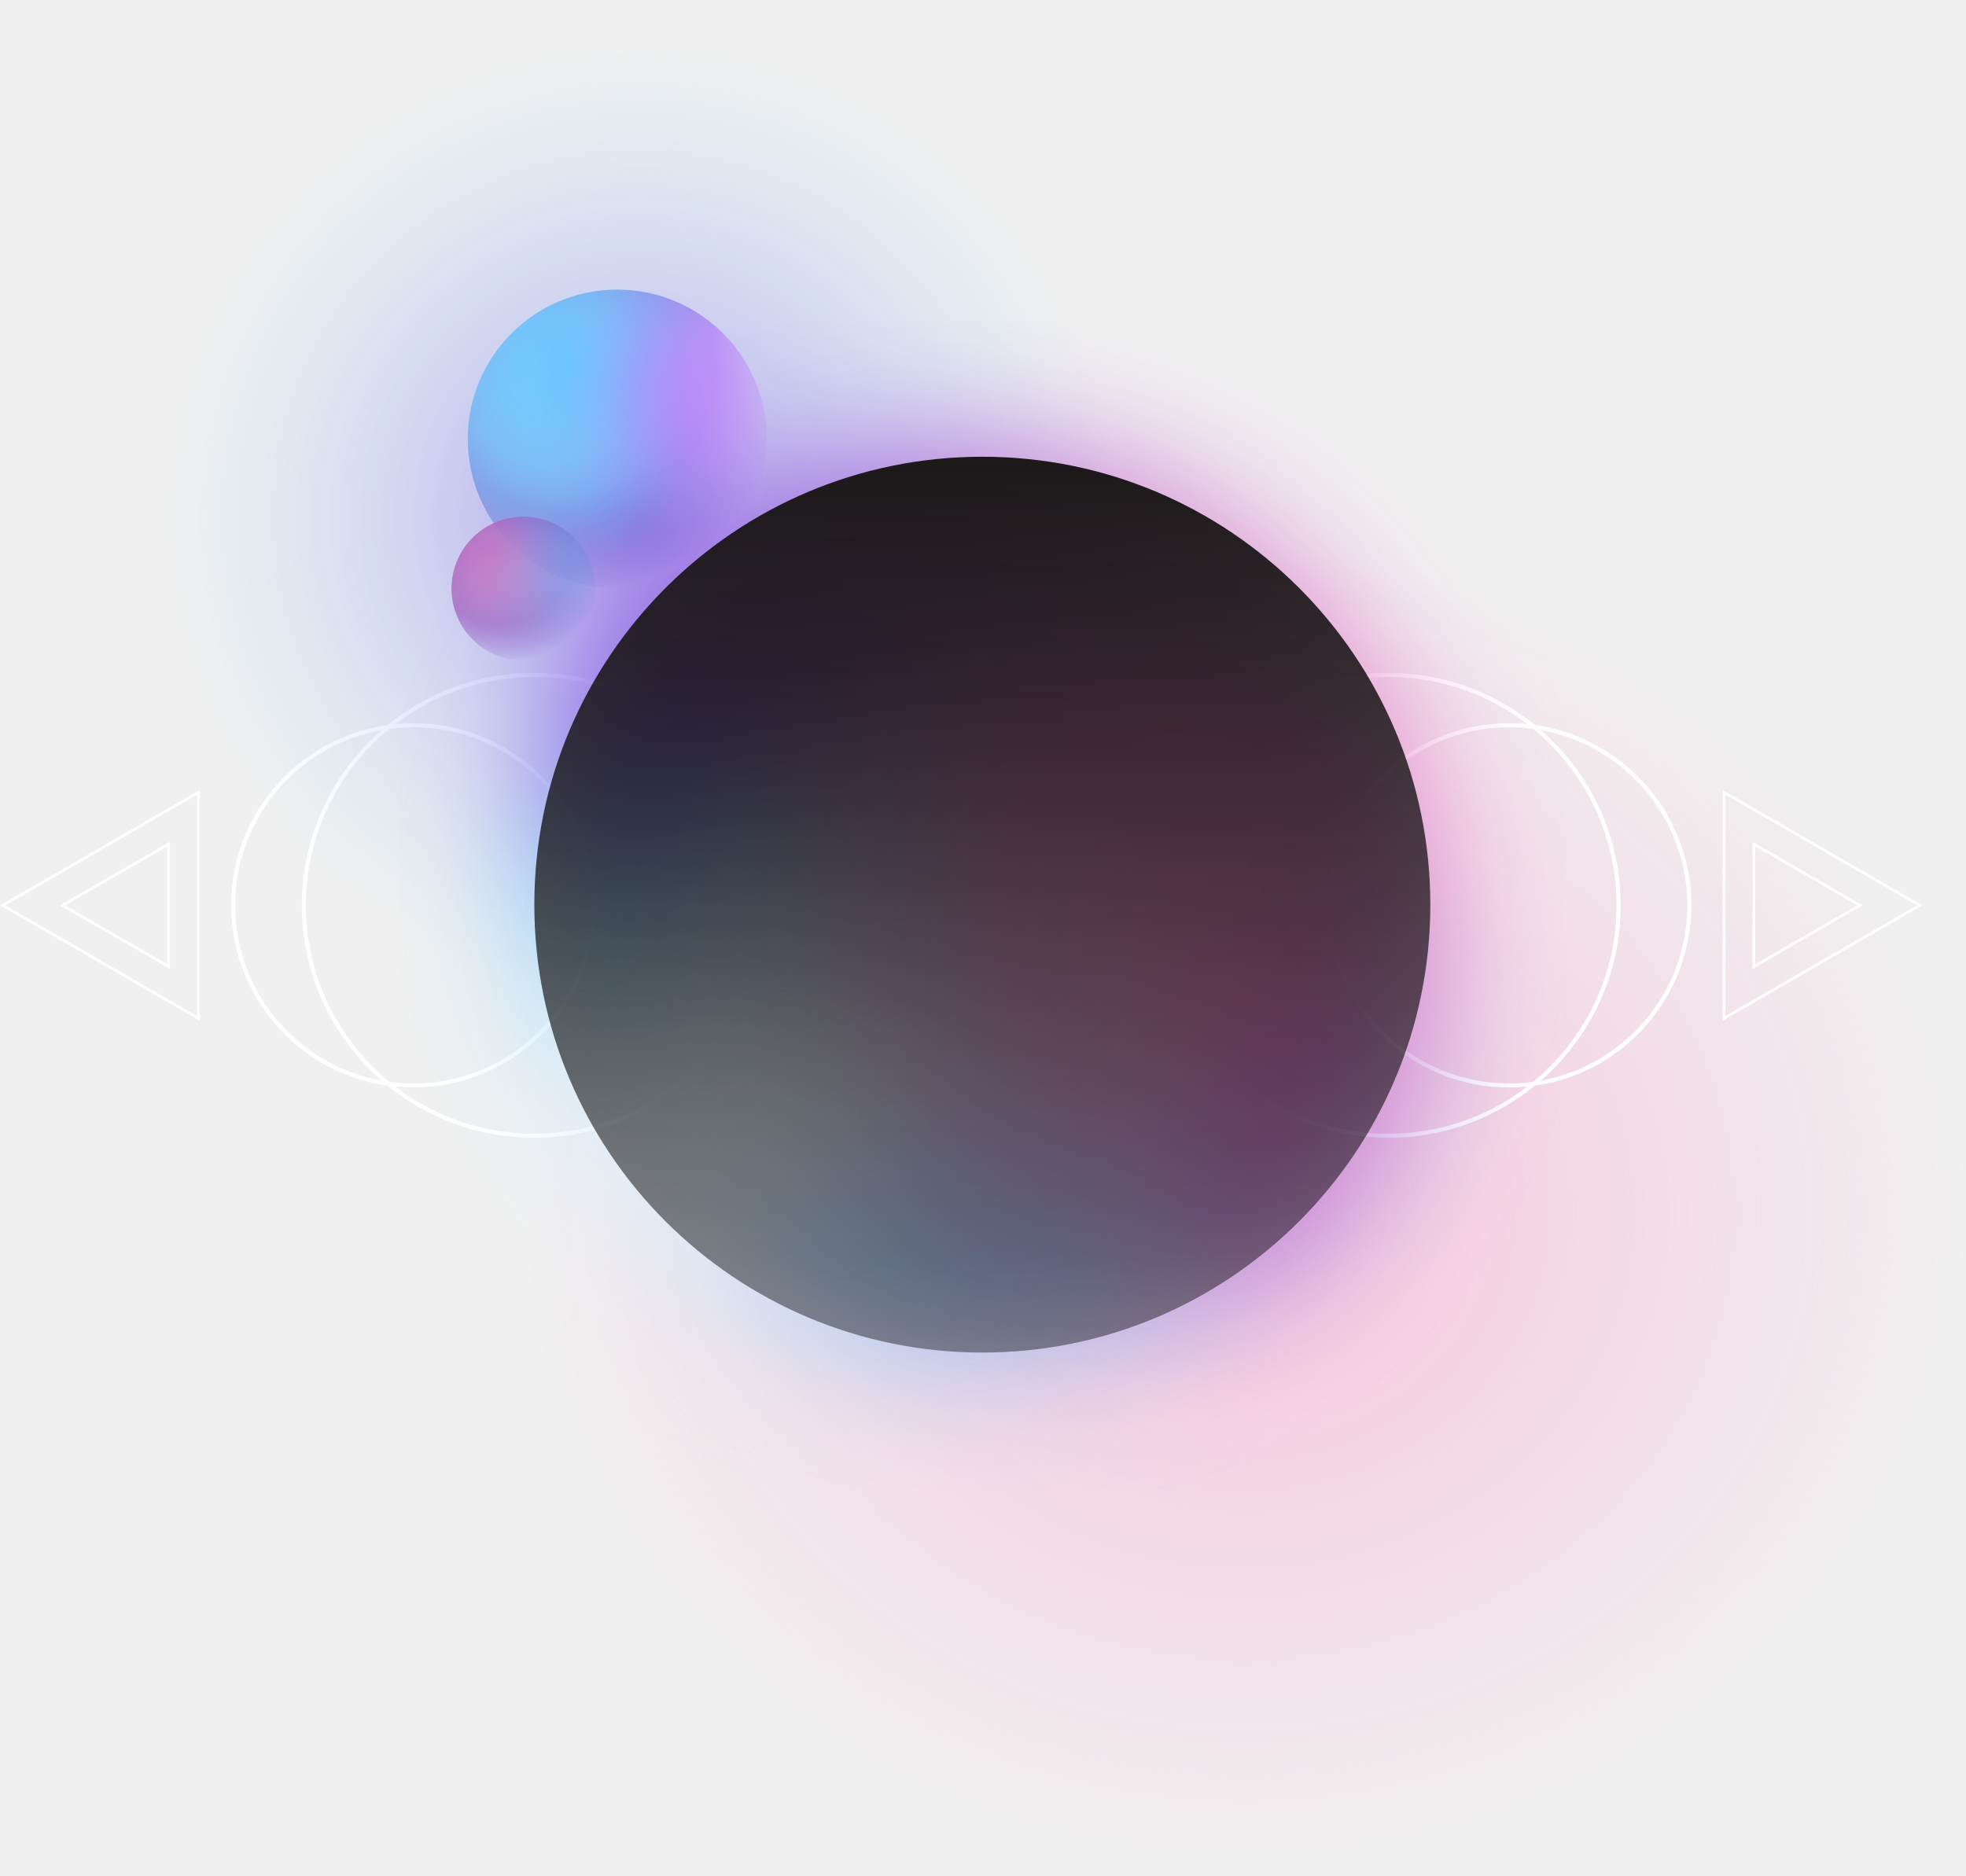
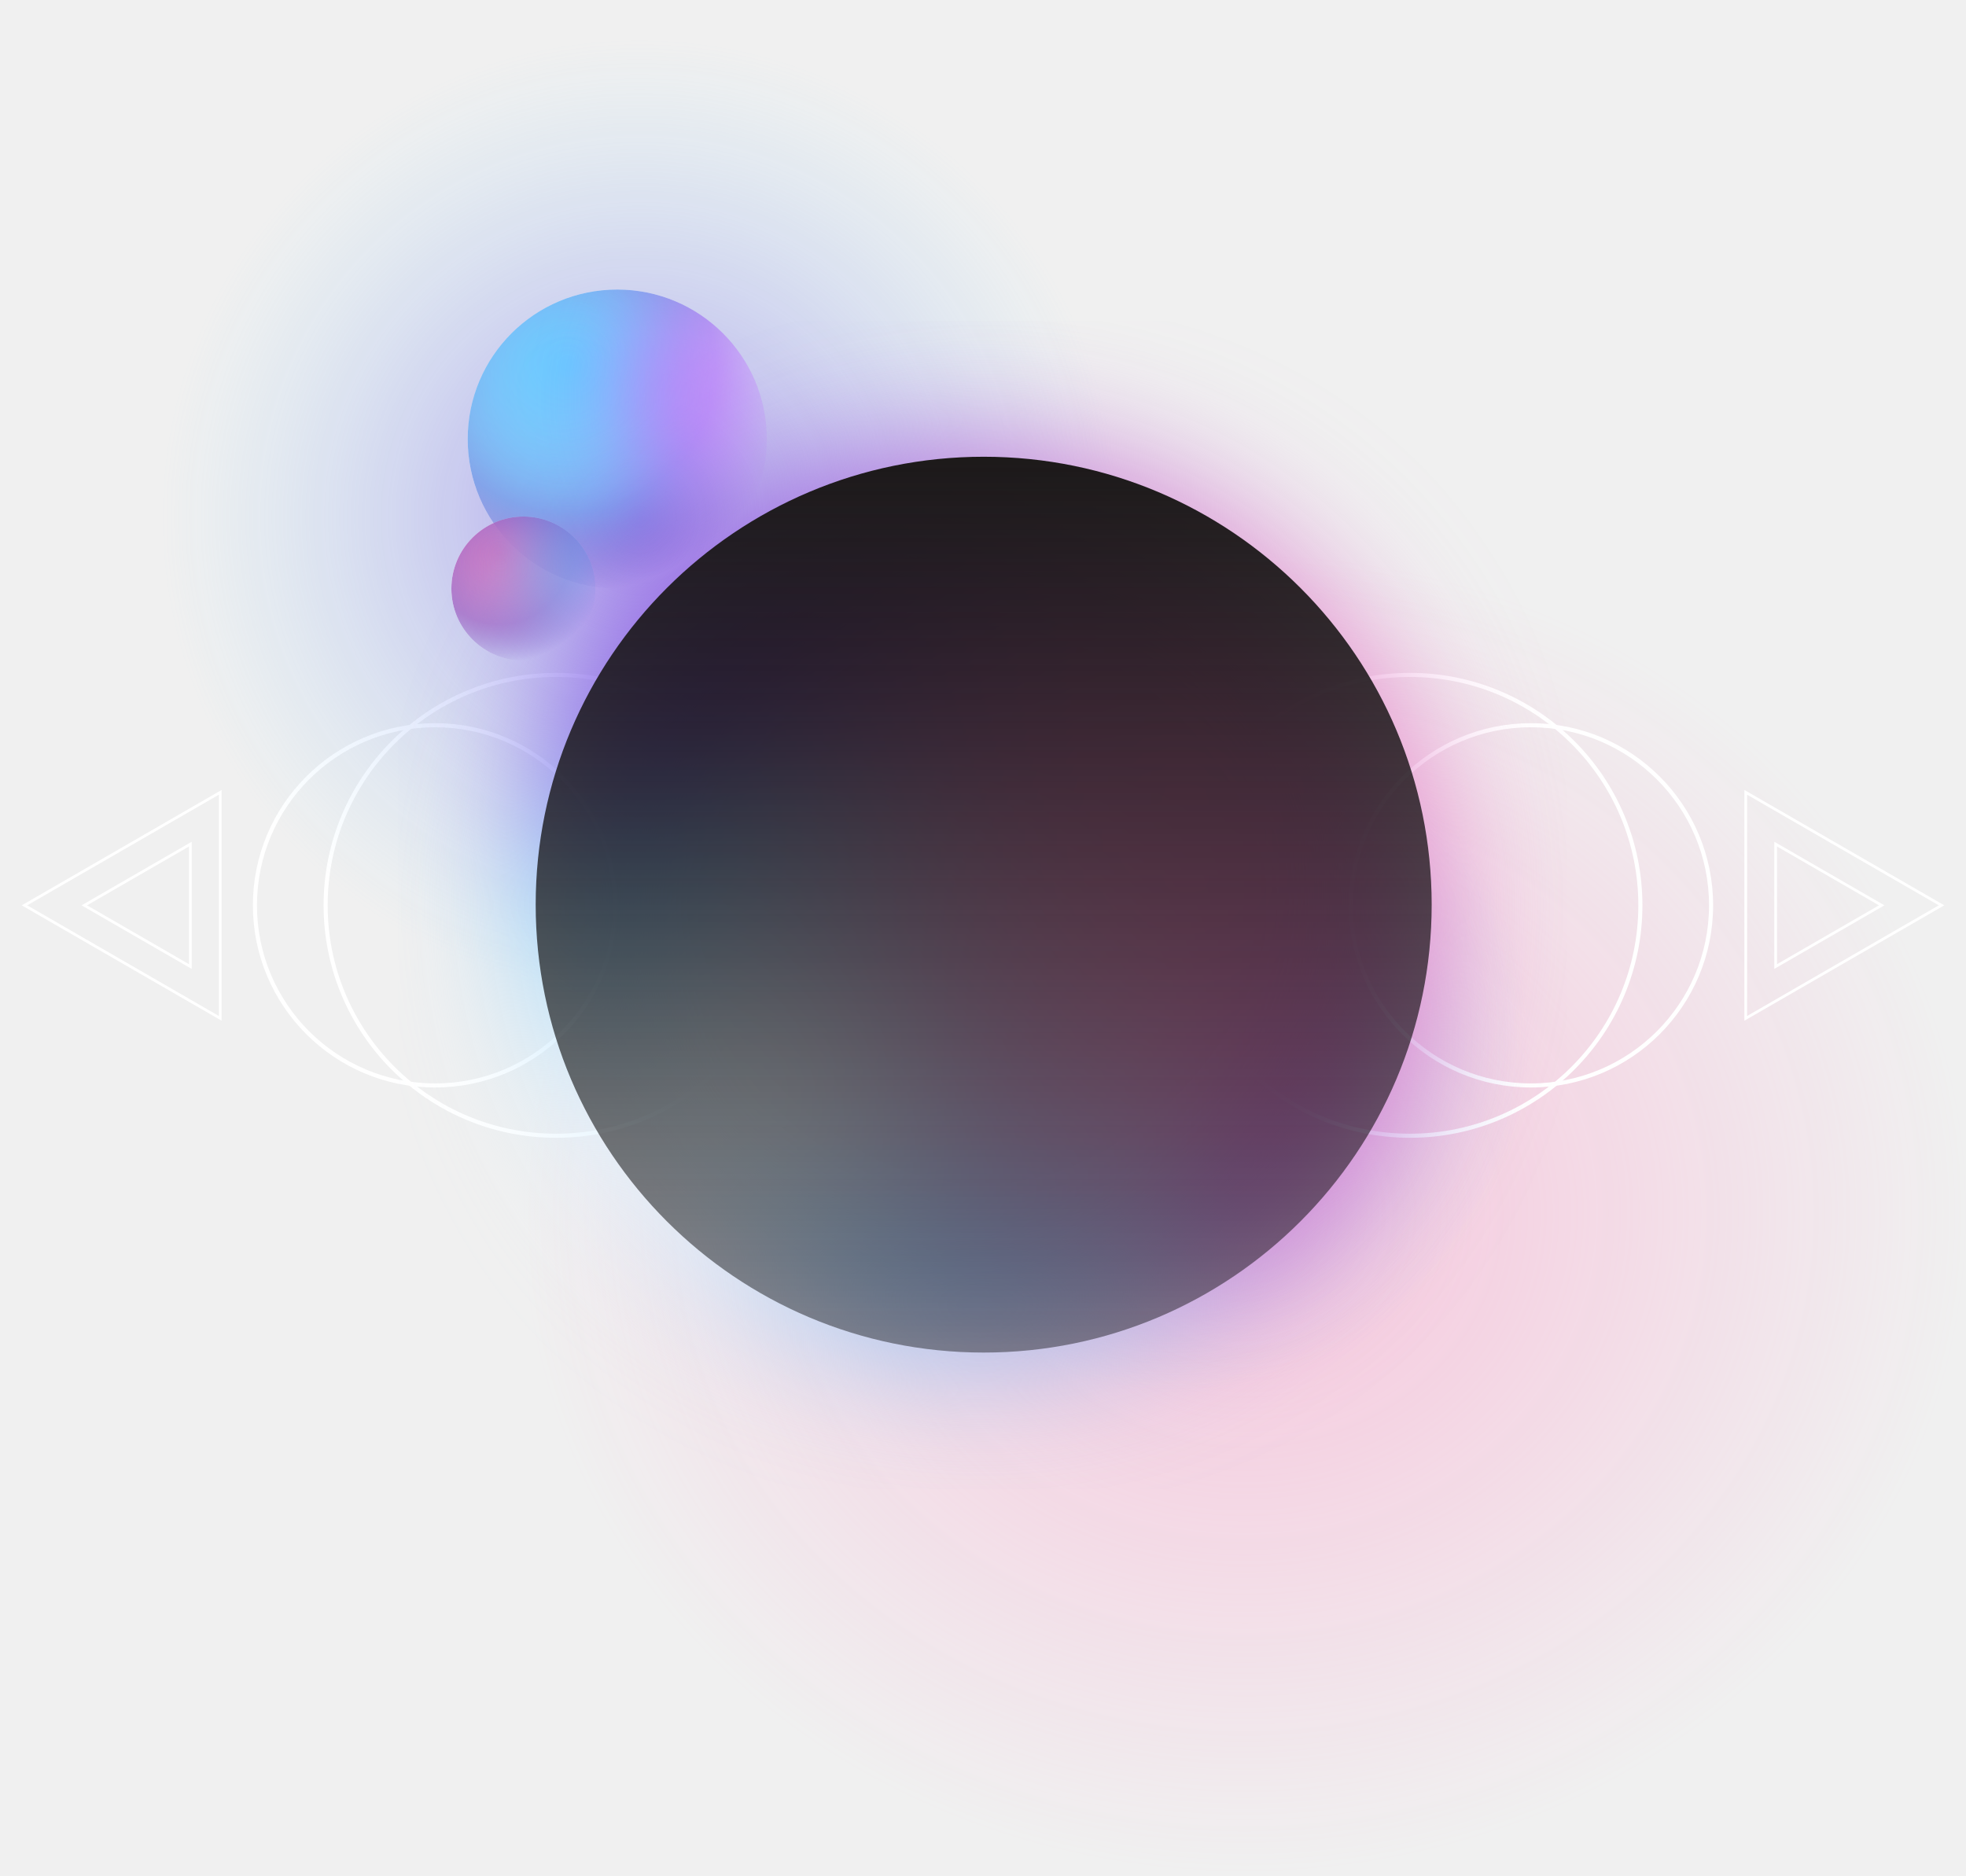
<svg xmlns="http://www.w3.org/2000/svg" width="1446" height="1380" viewBox="0 0 1446 1380" fill="none">
-   <ellipse cx="915.5" cy="892.5" rx="530.5" ry="487.5" fill="url(#paint0_radial_537_136)" />
-   <circle cx="393" cy="666" r="169.5" stroke="white" stroke-width="3" />
-   <circle cx="304" cy="666" r="132.5" stroke="white" stroke-width="3" />
-   <path d="M146 749.138L2 666L146 582.862L146 749.138Z" stroke="white" stroke-width="2" />
-   <path d="M124 711.033L46 666L124 620.967L124 711.033Z" stroke="white" stroke-width="2" />
-   <circle cx="1021" cy="666" r="169.5" transform="rotate(-180 1021 666)" stroke="white" stroke-width="3" />
-   <circle cx="1110" cy="666" r="132.5" transform="rotate(-180 1110 666)" stroke="white" stroke-width="3" />
-   <path d="M1268 582.862L1412 666L1268 749.138L1268 582.862Z" stroke="white" stroke-width="2" />
-   <path d="M1290 620.967L1368 666L1290 711.033L1290 620.967Z" stroke="white" stroke-width="2" />
-   <circle cx="470" cy="380" r="380" fill="url(#paint1_radial_537_136)" />
-   <circle cx="864" cy="764" r="380" fill="url(#paint2_radial_537_136)" />
-   <g filter="url(#filter0_f_537_136)">
-     <mask id="mask0_537_136" style="mask-type:alpha" maskUnits="userSpaceOnUse" x="393" y="335" width="659" height="660">
-       <circle cx="722.5" cy="665.5" r="329.5" fill="url(#paint3_linear_537_136)" />
+   <path d="M915.5 1380C1208.49 1380 1446 1161.74 1446 892.5C1446 623.261 1208.49 405 915.5 405C622.513 405 385 623.261 385 892.5C385 1161.74 622.513 1380 915.5 1380Z" fill="url(#paint0_radial_866_60)" />
+   <path d="M409 835.5C502.612 835.5 578.5 759.612 578.5 666C578.5 572.388 502.612 496.5 409 496.5C315.388 496.5 239.5 572.388 239.5 666C239.5 759.612 315.388 835.5 409 835.5Z" stroke="white" stroke-width="3" />
+   <path d="M320 798.5C393.178 798.5 452.5 739.178 452.5 666C452.5 592.822 393.178 533.5 320 533.5C246.822 533.5 187.5 592.822 187.5 666C187.5 739.178 246.822 798.5 320 798.5Z" stroke="white" stroke-width="3" />
+   <path d="M162 749.138L18 666L162 582.862V749.138Z" stroke="white" stroke-width="2" />
+   <path d="M140 711.033L62 666L140 620.967V711.033Z" stroke="white" stroke-width="2" />
+   <path d="M1037 496.5C943.388 496.5 867.5 572.388 867.5 666C867.5 759.612 943.388 835.5 1037 835.5C1130.61 835.5 1206.5 759.612 1206.5 666C1206.5 572.388 1130.61 496.5 1037 496.5Z" stroke="white" stroke-width="3" />
+   <path d="M1126 533.5C1052.82 533.5 993.5 592.822 993.5 666C993.5 739.178 1052.82 798.5 1126 798.5C1199.18 798.5 1258.5 739.178 1258.5 666C1258.5 592.822 1199.18 533.5 1126 533.5Z" stroke="white" stroke-width="3" />
+   <path d="M1284 582.862L1428 666L1284 749.138V582.862Z" stroke="white" stroke-width="2" />
+   <path d="M1306 620.967L1384 666L1306 711.033V620.967Z" stroke="white" stroke-width="2" />
+   <path d="M470 760C679.868 760 850 589.868 850 380C850 170.132 679.868 0 470 0C260.132 0 90 170.132 90 380C90 589.868 260.132 760 470 760Z" fill="url(#paint1_radial_866_60)" />
+   <path d="M864 1144C1073.87 1144 1244 973.868 1244 764C1244 554.132 1073.87 384 864 384C654.132 384 484 554.132 484 764C484 973.868 654.132 1144 864 1144Z" fill="url(#paint2_radial_866_60)" />
+   <g filter="url(#filter0_f_866_60)">
+     <mask id="mask0_866_60" style="mask-type:alpha" maskUnits="userSpaceOnUse" x="393" y="336" width="659" height="659">
+       <path d="M722.5 995C904.478 995 1052 847.478 1052 665.5C1052 483.522 904.478 336 722.5 336C540.522 336 393 483.522 393 665.5C393 847.478 540.522 995 722.5 995Z" fill="url(#paint3_linear_866_60)" />
    </mask>
-     <g mask="url(#mask0_537_136)">
-       <circle cx="722.5" cy="665.5" r="329.5" fill="#6E3FE7" />
-       <circle cx="602" cy="837" r="291" fill="#68C9FF" />
-       <g filter="url(#filter1_f_537_136)">
-         <ellipse cx="865.71" cy="764.854" rx="186.29" ry="171.154" fill="#FF92C5" />
+     <g mask="url(#mask0_866_60)">
+       <path d="M722.5 995C904.478 995 1052 847.478 1052 665.5C1052 483.522 904.478 336 722.5 336C540.522 336 393 483.522 393 665.5C393 847.478 540.522 995 722.5 995Z" fill="#6E3FE7" />
+       <path d="M602 1128C762.715 1128 893 997.715 893 837C893 676.285 762.715 546 602 546C441.285 546 311 676.285 311 837C311 997.715 441.285 1128 602 1128Z" fill="#68C9FF" />
+       <g filter="url(#filter1_f_866_60)">
+         <path d="M865.71 936.008C968.595 936.008 1052 859.38 1052 764.854C1052 670.328 968.595 593.7 865.71 593.7C762.825 593.7 679.42 670.328 679.42 764.854C679.42 859.38 762.825 936.008 865.71 936.008Z" fill="#FF92C5" />
      </g>
-       <g filter="url(#filter2_f_537_136)">
-         <ellipse cx="883.563" cy="624.361" rx="186.29" ry="171.154" fill="#FF92C5" />
+       <g filter="url(#filter2_f_866_60)">
+         <path d="M883.563 795.515C986.449 795.515 1069.85 718.887 1069.85 624.361C1069.85 529.835 986.449 453.207 883.563 453.207C780.678 453.207 697.273 529.835 697.273 624.361C697.273 718.887 780.678 795.515 883.563 795.515Z" fill="#FF92C5" />
      </g>
-       <g filter="url(#filter3_f_537_136)">
-         <ellipse cx="865.71" cy="563.817" rx="186.29" ry="171.154" fill="#FF92C5" />
+       <g filter="url(#filter3_f_866_60)">
+         <path d="M865.71 734.971C968.595 734.971 1052 658.343 1052 563.817C1052 469.291 968.595 392.663 865.71 392.663C762.825 392.663 679.42 469.291 679.42 563.817C679.42 658.343 762.825 734.971 865.71 734.971Z" fill="#FF92C5" />
      </g>
-       <g filter="url(#filter4_f_537_136)">
-         <ellipse cx="865.71" cy="563.817" rx="186.29" ry="171.154" fill="#FF92C5" />
+       <g filter="url(#filter4_f_866_60)">
+         <path d="M865.71 734.971C968.595 734.971 1052 658.343 1052 563.817C1052 469.291 968.595 392.663 865.71 392.663C762.825 392.663 679.42 469.291 679.42 563.817C679.42 658.343 762.825 734.971 865.71 734.971Z" fill="#FF92C5" />
      </g>
-       <g filter="url(#filter5_f_537_136)">
-         <ellipse cx="531.165" cy="807.546" rx="138.165" ry="126.91" fill="white" />
+       <g filter="url(#filter5_f_866_60)">
+         <path d="M531.165 934.456C607.471 934.456 669.33 877.636 669.33 807.546C669.33 737.456 607.471 680.636 531.165 680.636C454.859 680.636 393 737.456 393 807.546C393 877.636 454.859 934.456 531.165 934.456Z" fill="white" />
      </g>
    </g>
  </g>
-   <mask id="mask1_537_136" style="mask-type:alpha" maskUnits="userSpaceOnUse" x="344" y="212" width="220" height="221">
-     <circle cx="454" cy="323" r="110" fill="url(#paint4_radial_537_136)" />
+   <mask id="mask1_866_60" style="mask-type:alpha" maskUnits="userSpaceOnUse" x="344" y="213" width="220" height="220">
+     <path d="M454 433C514.751 433 564 383.751 564 323C564 262.249 514.751 213 454 213C393.249 213 344 262.249 344 323C344 383.751 393.249 433 454 433Z" fill="url(#paint4_radial_866_60)" />
  </mask>
-   <g mask="url(#mask1_537_136)">
-     <circle cx="454" cy="323" r="110" fill="#3705AA" />
-     <g filter="url(#filter6_f_537_136)">
-       <circle cx="419" cy="287" r="119" fill="#68C9FF" />
+   <g mask="url(#mask1_866_60)">
+     <path d="M454 433C514.751 433 564 383.751 564 323C564 262.249 514.751 213 454 213C393.249 213 344 262.249 344 323C344 383.751 393.249 433 454 433Z" fill="#3705AA" />
+     <g filter="url(#filter6_f_866_60)">
+       <path d="M419 406C484.722 406 538 352.722 538 287C538 221.278 484.722 168 419 168C353.278 168 300 221.278 300 287C300 352.722 353.278 406 419 406Z" fill="#68C9FF" />
    </g>
-     <g filter="url(#filter7_f_537_136)">
-       <circle cx="564" cy="293" r="100" fill="#BE71FF" />
+     <g filter="url(#filter7_f_866_60)">
+       <path d="M564 393C619.228 393 664 348.228 664 293C664 237.772 619.228 193 564 193C508.772 193 464 237.772 464 293C464 348.228 508.772 393 564 393Z" fill="#BE71FF" />
    </g>
  </g>
-   <mask id="mask2_537_136" style="mask-type:alpha" maskUnits="userSpaceOnUse" x="332" y="380" width="106" height="106">
-     <circle cx="385" cy="433" r="53" fill="url(#paint5_radial_537_136)" />
+   <mask id="mask2_866_60" style="mask-type:alpha" maskUnits="userSpaceOnUse" x="332" y="380" width="106" height="106">
+     <path d="M385 486C414.271 486 438 462.271 438 433C438 403.729 414.271 380 385 380C355.729 380 332 403.729 332 433C332 462.271 355.729 486 385 486Z" fill="url(#paint5_radial_866_60)" />
  </mask>
-   <g mask="url(#mask2_537_136)">
-     <circle cx="385" cy="433" r="53" fill="#3705AA" />
-     <g filter="url(#filter8_f_537_136)">
-       <circle cx="368.136" cy="415.655" r="57.336" fill="#FF92C5" />
+   <g mask="url(#mask2_866_60)">
+     <path d="M385 486C414.271 486 438 462.271 438 433C438 403.729 414.271 380 385 380C355.729 380 332 403.729 332 433C332 462.271 355.729 486 385 486Z" fill="#3705AA" />
+     <g filter="url(#filter8_f_866_60)">
+       <path d="M368.136 472.991C399.802 472.991 425.473 447.321 425.473 415.655C425.473 383.989 399.802 358.319 368.136 358.319C336.47 358.319 310.8 383.989 310.8 415.655C310.8 447.321 336.47 472.991 368.136 472.991Z" fill="#FF92C5" />
    </g>
-     <g filter="url(#filter9_f_537_136)">
-       <circle cx="438" cy="418.545" r="48.182" fill="#68C9FF" />
+     <g filter="url(#filter9_f_866_60)">
+       <path d="M438 466.727C464.61 466.727 486.182 445.155 486.182 418.545C486.182 391.935 464.61 370.363 438 370.363C411.39 370.363 389.818 391.935 389.818 418.545C389.818 445.155 411.39 466.727 438 466.727Z" fill="#68C9FF" />
    </g>
  </g>
-   <g filter="url(#filter10_b_537_136)">
-     <circle cx="722.5" cy="665.5" r="329.5" fill="url(#paint6_linear_537_136)" />
-   </g>
+   <path d="M723.5 995C905.478 995 1053 847.478 1053 665.5C1053 483.522 905.478 336 723.5 336C541.522 336 394 483.522 394 665.5C394 847.478 541.522 995 723.5 995Z" fill="url(#paint6_linear_866_60)" />
  <defs>
-     <filter id="filter0_f_537_136" x="293" y="236" width="859" height="859" filterUnits="userSpaceOnUse" color-interpolation-filters="sRGB">
+     <filter id="filter0_f_866_60" x="293" y="236" width="859" height="859" filterUnits="userSpaceOnUse" color-interpolation-filters="sRGB">
      <feFlood flood-opacity="0" result="BackgroundImageFix" />
      <feBlend mode="normal" in="SourceGraphic" in2="BackgroundImageFix" result="shape" />
-       <feGaussianBlur stdDeviation="50" result="effect1_foregroundBlur_537_136" />
+       <feGaussianBlur stdDeviation="50" result="effect1_foregroundBlur_866_60" />
    </filter>
-     <filter id="filter1_f_537_136" x="179.42" y="93.701" width="1372.58" height="1342.31" filterUnits="userSpaceOnUse" color-interpolation-filters="sRGB">
+     <filter id="filter1_f_866_60" x="179.42" y="93.7" width="1372.58" height="1342.31" filterUnits="userSpaceOnUse" color-interpolation-filters="sRGB">
      <feFlood flood-opacity="0" result="BackgroundImageFix" />
      <feBlend mode="normal" in="SourceGraphic" in2="BackgroundImageFix" result="shape" />
-       <feGaussianBlur stdDeviation="250" result="effect1_foregroundBlur_537_136" />
+       <feGaussianBlur stdDeviation="250" result="effect1_foregroundBlur_866_60" />
    </filter>
-     <filter id="filter2_f_537_136" x="197.273" y="-46.793" width="1372.58" height="1342.31" filterUnits="userSpaceOnUse" color-interpolation-filters="sRGB">
+     <filter id="filter2_f_866_60" x="197.273" y="-46.793" width="1372.58" height="1342.31" filterUnits="userSpaceOnUse" color-interpolation-filters="sRGB">
      <feFlood flood-opacity="0" result="BackgroundImageFix" />
      <feBlend mode="normal" in="SourceGraphic" in2="BackgroundImageFix" result="shape" />
-       <feGaussianBlur stdDeviation="250" result="effect1_foregroundBlur_537_136" />
+       <feGaussianBlur stdDeviation="250" result="effect1_foregroundBlur_866_60" />
    </filter>
-     <filter id="filter3_f_537_136" x="179.42" y="-107.337" width="1372.58" height="1342.31" filterUnits="userSpaceOnUse" color-interpolation-filters="sRGB">
+     <filter id="filter3_f_866_60" x="179.42" y="-107.337" width="1372.58" height="1342.31" filterUnits="userSpaceOnUse" color-interpolation-filters="sRGB">
      <feFlood flood-opacity="0" result="BackgroundImageFix" />
      <feBlend mode="normal" in="SourceGraphic" in2="BackgroundImageFix" result="shape" />
-       <feGaussianBlur stdDeviation="250" result="effect1_foregroundBlur_537_136" />
+       <feGaussianBlur stdDeviation="250" result="effect1_foregroundBlur_866_60" />
    </filter>
-     <filter id="filter4_f_537_136" x="179.42" y="-107.337" width="1372.58" height="1342.31" filterUnits="userSpaceOnUse" color-interpolation-filters="sRGB">
+     <filter id="filter4_f_866_60" x="179.42" y="-107.337" width="1372.58" height="1342.31" filterUnits="userSpaceOnUse" color-interpolation-filters="sRGB">
      <feFlood flood-opacity="0" result="BackgroundImageFix" />
      <feBlend mode="normal" in="SourceGraphic" in2="BackgroundImageFix" result="shape" />
-       <feGaussianBlur stdDeviation="250" result="effect1_foregroundBlur_537_136" />
+       <feGaussianBlur stdDeviation="250" result="effect1_foregroundBlur_866_60" />
    </filter>
-     <filter id="filter5_f_537_136" x="262" y="549.636" width="538.33" height="515.82" filterUnits="userSpaceOnUse" color-interpolation-filters="sRGB">
+     <filter id="filter5_f_866_60" x="262" y="549.636" width="538.33" height="515.82" filterUnits="userSpaceOnUse" color-interpolation-filters="sRGB">
      <feFlood flood-opacity="0" result="BackgroundImageFix" />
      <feBlend mode="normal" in="SourceGraphic" in2="BackgroundImageFix" result="shape" />
-       <feGaussianBlur stdDeviation="65.5" result="effect1_foregroundBlur_537_136" />
+       <feGaussianBlur stdDeviation="65.5" result="effect1_foregroundBlur_866_60" />
    </filter>
-     <filter id="filter6_f_537_136" x="230" y="98" width="378" height="378" filterUnits="userSpaceOnUse" color-interpolation-filters="sRGB">
+     <filter id="filter6_f_866_60" x="230" y="98" width="378" height="378" filterUnits="userSpaceOnUse" color-interpolation-filters="sRGB">
      <feFlood flood-opacity="0" result="BackgroundImageFix" />
      <feBlend mode="normal" in="SourceGraphic" in2="BackgroundImageFix" result="shape" />
-       <feGaussianBlur stdDeviation="35" result="effect1_foregroundBlur_537_136" />
+       <feGaussianBlur stdDeviation="35" result="effect1_foregroundBlur_866_60" />
    </filter>
-     <filter id="filter7_f_537_136" x="394" y="123" width="340" height="340" filterUnits="userSpaceOnUse" color-interpolation-filters="sRGB">
+     <filter id="filter7_f_866_60" x="394" y="123" width="340" height="340" filterUnits="userSpaceOnUse" color-interpolation-filters="sRGB">
      <feFlood flood-opacity="0" result="BackgroundImageFix" />
      <feBlend mode="normal" in="SourceGraphic" in2="BackgroundImageFix" result="shape" />
-       <feGaussianBlur stdDeviation="35" result="effect1_foregroundBlur_537_136" />
+       <feGaussianBlur stdDeviation="35" result="effect1_foregroundBlur_866_60" />
    </filter>
-     <filter id="filter8_f_537_136" x="240.8" y="288.318" width="254.673" height="254.673" filterUnits="userSpaceOnUse" color-interpolation-filters="sRGB">
+     <filter id="filter8_f_866_60" x="240.8" y="288.319" width="254.673" height="254.673" filterUnits="userSpaceOnUse" color-interpolation-filters="sRGB">
      <feFlood flood-opacity="0" result="BackgroundImageFix" />
      <feBlend mode="normal" in="SourceGraphic" in2="BackgroundImageFix" result="shape" />
-       <feGaussianBlur stdDeviation="35" result="effect1_foregroundBlur_537_136" />
+       <feGaussianBlur stdDeviation="35" result="effect1_foregroundBlur_866_60" />
    </filter>
-     <filter id="filter9_f_537_136" x="319.818" y="300.364" width="236.364" height="236.364" filterUnits="userSpaceOnUse" color-interpolation-filters="sRGB">
+     <filter id="filter9_f_866_60" x="319.818" y="300.363" width="236.363" height="236.364" filterUnits="userSpaceOnUse" color-interpolation-filters="sRGB">
      <feFlood flood-opacity="0" result="BackgroundImageFix" />
      <feBlend mode="normal" in="SourceGraphic" in2="BackgroundImageFix" result="shape" />
-       <feGaussianBlur stdDeviation="35" result="effect1_foregroundBlur_537_136" />
+       <feGaussianBlur stdDeviation="35" result="effect1_foregroundBlur_866_60" />
    </filter>
-     <filter id="filter10_b_537_136" x="358.7" y="301.7" width="727.6" height="727.6" filterUnits="userSpaceOnUse" color-interpolation-filters="sRGB">
-       <feFlood flood-opacity="0" result="BackgroundImageFix" />
-       <feGaussianBlur in="BackgroundImageFix" stdDeviation="17.15" />
-       <feComposite in2="SourceAlpha" operator="in" result="effect1_backgroundBlur_537_136" />
-       <feBlend mode="normal" in="SourceGraphic" in2="effect1_backgroundBlur_537_136" result="shape" />
-     </filter>
-     <radialGradient id="paint0_radial_537_136" cx="0" cy="0" r="1" gradientUnits="userSpaceOnUse" gradientTransform="translate(915.5 892.5) rotate(90) scale(487.5 530.5)">
+     <radialGradient id="paint0_radial_866_60" cx="0" cy="0" r="1" gradientUnits="userSpaceOnUse" gradientTransform="translate(915.5 892.5) rotate(90) scale(487.5 530.5)">
      <stop stop-color="#FF92C5" stop-opacity="0.46" />
      <stop offset="1" stop-color="#FF92C5" stop-opacity="0" />
    </radialGradient>
-     <radialGradient id="paint1_radial_537_136" cx="0" cy="0" r="1" gradientUnits="userSpaceOnUse" gradientTransform="translate(470.307 380.307) rotate(121.342) scale(351.406)">
+     <radialGradient id="paint1_radial_866_60" cx="0" cy="0" r="1" gradientUnits="userSpaceOnUse" gradientTransform="translate(470.307 380.307) rotate(121.342) scale(351.406)">
      <stop stop-color="#6E3FE7" stop-opacity="0.5" />
      <stop offset="1" stop-color="#7FD3F8" stop-opacity="0" />
    </radialGradient>
-     <radialGradient id="paint2_radial_537_136" cx="0" cy="0" r="1" gradientUnits="userSpaceOnUse" gradientTransform="translate(864.307 764.307) rotate(115.676) scale(261.514)">
+     <radialGradient id="paint2_radial_866_60" cx="0" cy="0" r="1" gradientUnits="userSpaceOnUse" gradientTransform="translate(864.307 764.307) rotate(115.676) scale(261.514)">
      <stop stop-color="#6E3FE7" stop-opacity="0.5" />
      <stop offset="1" stop-color="#7FD3F8" stop-opacity="0" />
    </radialGradient>
-     <linearGradient id="paint3_linear_537_136" x1="967.005" y1="479.21" x2="548.241" y2="953.861" gradientUnits="userSpaceOnUse">
+     <linearGradient id="paint3_linear_866_60" x1="967.005" y1="479.21" x2="548.241" y2="953.861" gradientUnits="userSpaceOnUse">
      <stop stop-color="#6E3FE7" />
      <stop offset="1" stop-color="#7FD3F8" />
    </linearGradient>
-     <radialGradient id="paint4_radial_537_136" cx="0" cy="0" r="1" gradientUnits="userSpaceOnUse" gradientTransform="translate(417.5 268.5) rotate(77.4896) scale(168.501)">
+     <radialGradient id="paint4_radial_866_60" cx="0" cy="0" r="1" gradientUnits="userSpaceOnUse" gradientTransform="translate(417.5 268.5) rotate(77.4896) scale(168.501)">
      <stop stop-color="#D9D9D9" />
      <stop offset="0.646" stop-color="#D9D9D9" stop-opacity="0.615" />
      <stop offset="1" stop-color="#D9D9D9" stop-opacity="0" />
    </radialGradient>
-     <radialGradient id="paint5_radial_537_136" cx="0" cy="0" r="1" gradientUnits="userSpaceOnUse" gradientTransform="translate(367.414 406.741) rotate(77.4896) scale(81.1867)">
+     <radialGradient id="paint5_radial_866_60" cx="0" cy="0" r="1" gradientUnits="userSpaceOnUse" gradientTransform="translate(367.414 406.741) rotate(77.4896) scale(81.1867)">
      <stop stop-color="#D9D9D9" />
      <stop offset="0.646" stop-color="#D9D9D9" stop-opacity="0.615" />
      <stop offset="1" stop-color="#D9D9D9" stop-opacity="0" />
    </radialGradient>
-     <linearGradient id="paint6_linear_537_136" x1="722.5" y1="336" x2="722.5" y2="995" gradientUnits="userSpaceOnUse">
+     <linearGradient id="paint6_linear_866_60" x1="723.5" y1="336" x2="723.5" y2="995" gradientUnits="userSpaceOnUse">
      <stop stop-color="#1C1919" />
      <stop offset="1" stop-opacity="0.4" />
    </linearGradient>
  </defs>
</svg>
